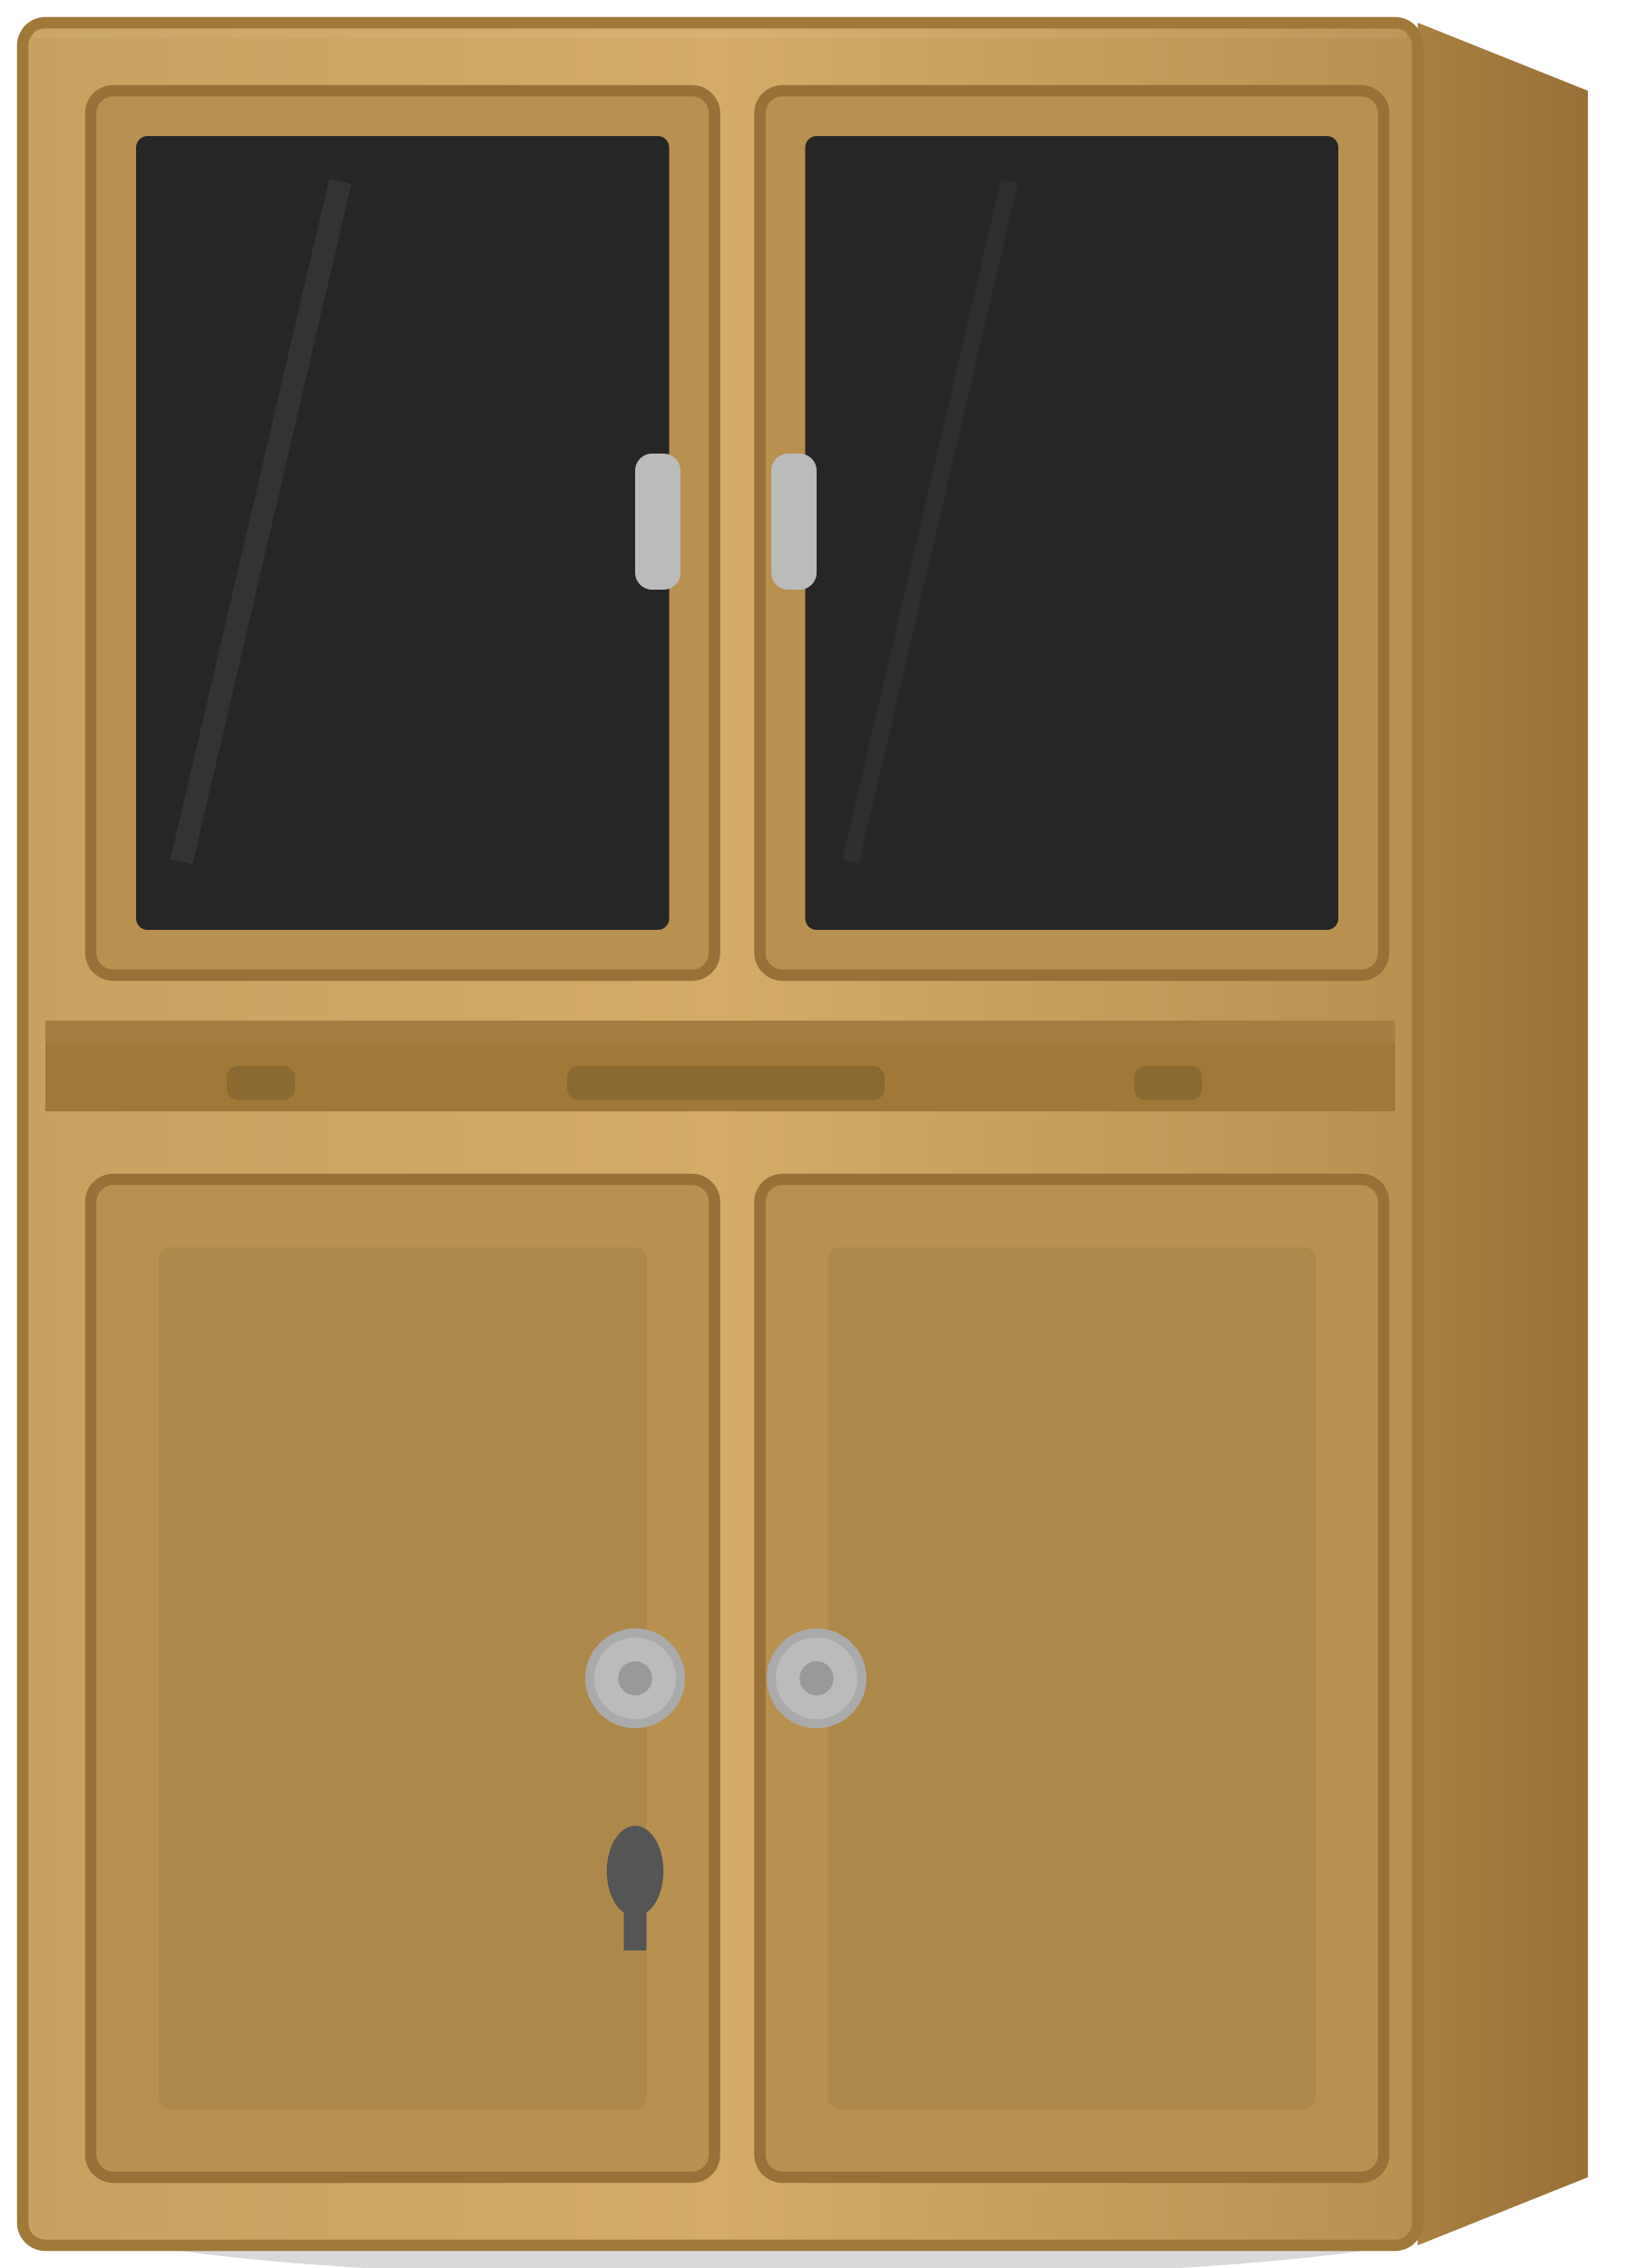
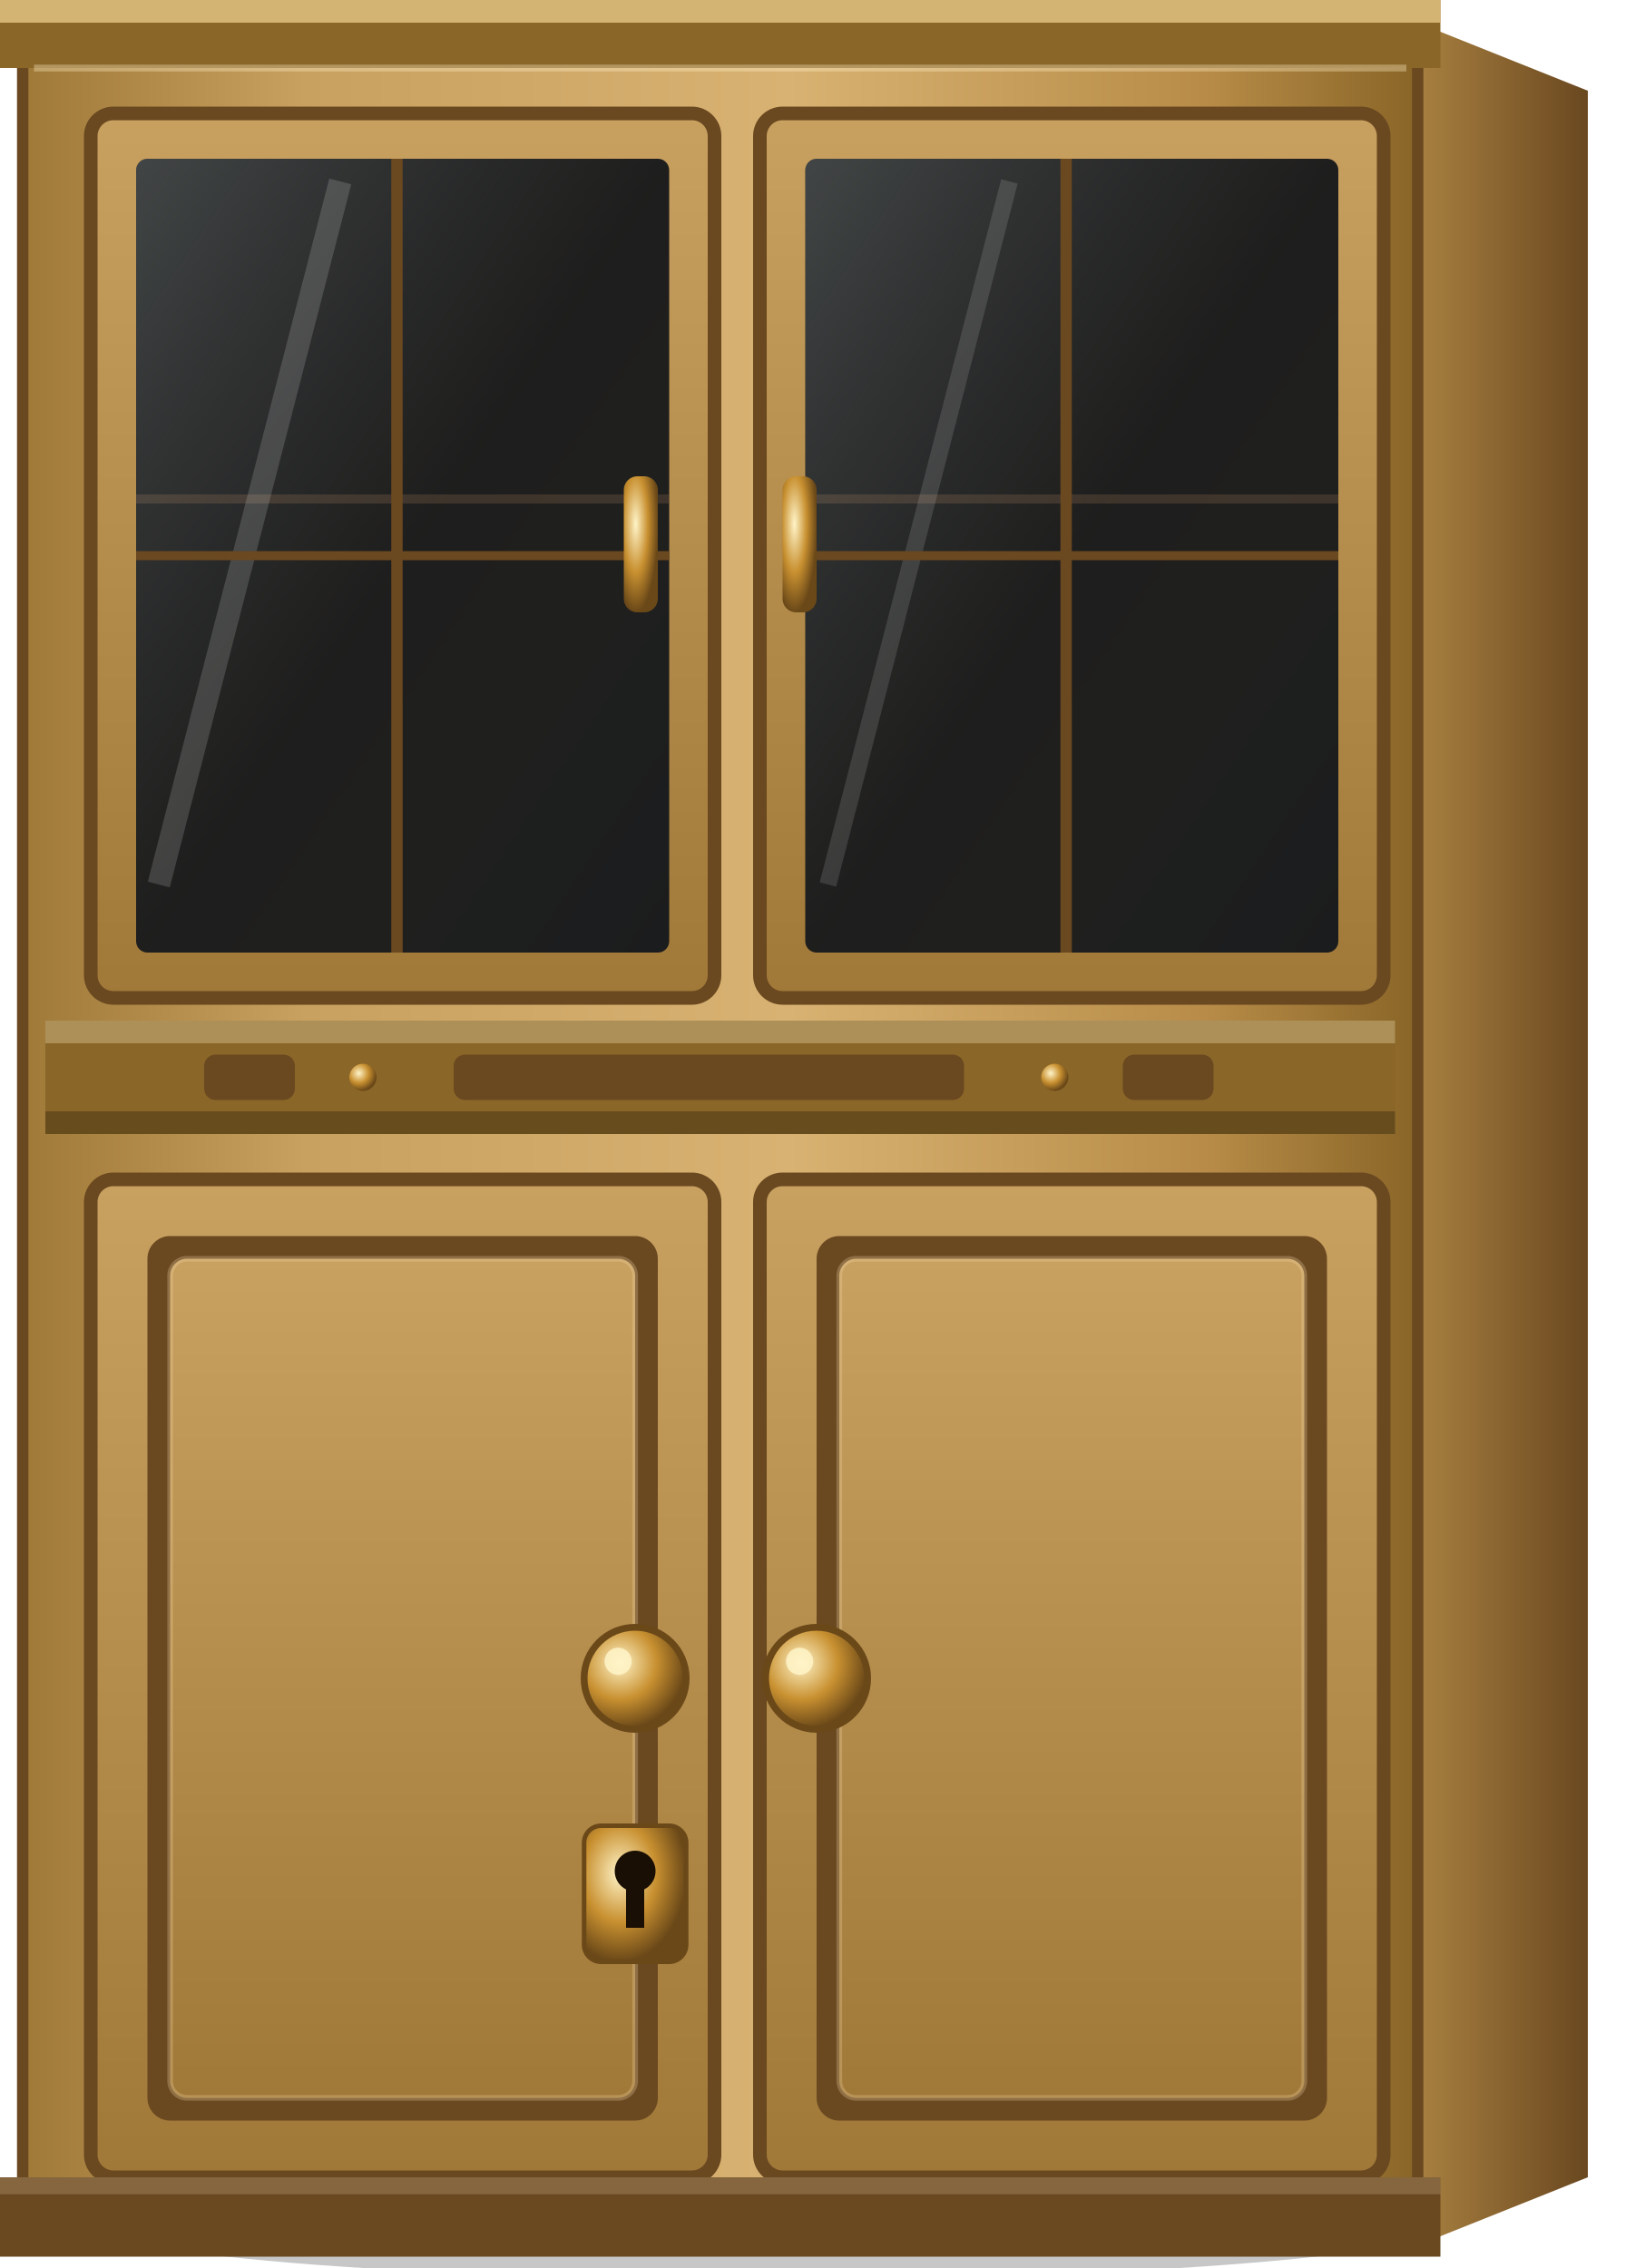
<svg xmlns="http://www.w3.org/2000/svg" width="145" height="200">
  <defs>
    <linearGradient id="cabf" x1="0" y1="0" x2="1" y2="0">
-       <stop offset="0%" stop-color="#c8a060" />
-       <stop offset="50%" stop-color="#d4ac68" />
-       <stop offset="100%" stop-color="#b89050" />
+       <stop offset="0%" stop-color="#a07a38" />
+       <stop offset="20%" stop-color="#c8a060" />
+       <stop offset="55%" stop-color="#d8b272" />
+       <stop offset="85%" stop-color="#b88c48" />
+       <stop offset="100%" stop-color="#8a6628" />
    </linearGradient>
    <linearGradient id="cabs" x1="0" y1="0" x2="1" y2="0">
      <stop offset="0%" stop-color="#a88040" />
-       <stop offset="100%" stop-color="#987038" />
+       <stop offset="100%" stop-color="#6a4820" />
    </linearGradient>
+     <linearGradient id="cabDoor" x1="0" y1="0" x2="0" y2="1">
+       <stop offset="0%" stop-color="#c8a060" />
+       <stop offset="100%" stop-color="#a07838" />
+     </linearGradient>
+     <linearGradient id="glassPane" x1="0" y1="0" x2="1" y2="1">
+       <stop offset="0%" stop-color="rgba(200,220,230,0.25)" />
+       <stop offset="50%" stop-color="rgba(140,160,180,0.08)" />
+       <stop offset="100%" stop-color="rgba(60,80,100,0.15)" />
+     </linearGradient>
+     <radialGradient id="brassKnob" cx="35%" cy="35%" r="65%">
+       <stop offset="0%" stop-color="#fff4c8" />
+       <stop offset="55%" stop-color="#c89030" />
+       <stop offset="100%" stop-color="#6a4818" />
+     </radialGradient>
  </defs>
-   <ellipse cx="68" cy="196" rx="60" ry="5" fill="rgba(0,0,0,0.15)" />
+   <ellipse cx="68" cy="196" rx="60" ry="5" fill="rgba(0,0,0,0.22)" />
  <polygon points="125,2 140,8 140,192 125,198" fill="url(#cabs)" />
-   <rect x="2" y="2" width="123" height="196" rx="2" fill="url(#cabf)" stroke="#a07838" stroke-width="1" />
-   <rect x="8" y="8" width="55" height="78" rx="2" fill="#b89050" stroke="#987038" stroke-width="1" />
-   <rect x="67" y="8" width="55" height="78" rx="2" fill="#b89050" stroke="#987038" stroke-width="1" />
-   <rect x="12" y="12" width="47" height="70" fill="#1a1818" rx="1" />
-   <rect x="71" y="12" width="47" height="70" fill="#1a1818" rx="1" />
-   <rect x="12" y="12" width="47" height="70" fill="rgba(180,200,210,0.08)" rx="1" />
-   <rect x="71" y="12" width="47" height="70" fill="rgba(180,200,210,0.08)" rx="1" />
-   <line x1="16" y1="76" x2="30" y2="16" stroke="rgba(255,255,255,0.06)" stroke-width="2" />
-   <line x1="75" y1="76" x2="89" y2="16" stroke="rgba(255,255,255,0.04)" stroke-width="1.5" />
-   <rect x="56" y="40" width="4" height="12" rx="1.5" fill="#bbb" />
-   <rect x="68" y="40" width="4" height="12" rx="1.5" fill="#bbb" />
-   <rect x="4" y="90" width="119" height="8" fill="#a07838" />
-   <rect x="4" y="90" width="119" height="2" fill="rgba(255,255,255,0.05)" />
-   <rect x="20" y="94" width="6" height="3" rx="1" fill="#8a6a30" />
-   <rect x="50" y="94" width="28" height="3" rx="1" fill="#8a6a30" />
-   <rect x="100" y="94" width="6" height="3" rx="1" fill="#8a6a30" />
-   <rect x="8" y="104" width="55" height="88" rx="2" fill="#b89050" stroke="#987038" stroke-width="1" />
-   <rect x="67" y="104" width="55" height="88" rx="2" fill="#b89050" stroke="#987038" stroke-width="1" />
-   <rect x="14" y="110" width="43" height="76" fill="rgba(0,0,0,0.06)" rx="1" />
-   <rect x="73" y="110" width="43" height="76" fill="rgba(0,0,0,0.06)" rx="1" />
-   <circle cx="56" cy="148" r="4" fill="#bbb" stroke="#aaa" stroke-width="0.8" />
-   <circle cx="56" cy="148" r="1.5" fill="#999" />
-   <circle cx="72" cy="148" r="4" fill="#bbb" stroke="#aaa" stroke-width="0.8" />
-   <circle cx="72" cy="148" r="1.5" fill="#999" />
-   <ellipse cx="56" cy="165" rx="2.5" ry="4" fill="#555" />
-   <rect x="55" y="167" width="2" height="5" fill="#555" />
-   <line x1="3" y1="3" x2="124" y2="3" stroke="rgba(255,255,255,0.06)" stroke-width="0.8" />
+   <line x1="125" y1="2" x2="125" y2="198" stroke="rgba(0,0,0,0.25)" stroke-width="0.8" />
+   <rect x="2" y="2" width="123" height="196" rx="2" fill="url(#cabf)" stroke="#6a4820" stroke-width="1" />
+   <rect x="0" y="0" width="127" height="6" fill="#8a6628" />
+   <rect x="0" y="0" width="127" height="2" fill="#d4b472" />
+   <rect x="8" y="10" width="55" height="78" rx="2" fill="url(#cabDoor)" stroke="#6a4820" stroke-width="1.2" />
+   <rect x="67" y="10" width="55" height="78" rx="2" fill="url(#cabDoor)" stroke="#6a4820" stroke-width="1.2" />
+   <rect x="12" y="14" width="47" height="70" fill="#151310" rx="1" />
+   <rect x="71" y="14" width="47" height="70" fill="#151310" rx="1" />
+   <line x1="12" y1="44" x2="59" y2="44" stroke="rgba(120,90,60,0.35)" stroke-width="0.8" />
+   <line x1="71" y1="44" x2="118" y2="44" stroke="rgba(120,90,60,0.35)" stroke-width="0.8" />
+   <rect x="12" y="14" width="47" height="70" fill="url(#glassPane)" rx="1" />
+   <rect x="71" y="14" width="47" height="70" fill="url(#glassPane)" rx="1" />
+   <path d="M14 78 L30 16" stroke="rgba(255,255,255,0.22)" stroke-width="2" fill="none" opacity="0.7" />
+   <path d="M73 78 L89 16" stroke="rgba(255,255,255,0.18)" stroke-width="1.5" fill="none" opacity="0.7" />
+   <line x1="35" y1="14" x2="35" y2="84" stroke="#6a4820" stroke-width="1" />
+   <line x1="12" y1="49" x2="59" y2="49" stroke="#6a4820" stroke-width="0.8" />
+   <line x1="94" y1="14" x2="94" y2="84" stroke="#6a4820" stroke-width="1" />
+   <line x1="71" y1="49" x2="118" y2="49" stroke="#6a4820" stroke-width="0.8" />
+   <rect x="55" y="42" width="3" height="12" rx="1.2" fill="url(#brassKnob)" />
+   <rect x="69" y="42" width="3" height="12" rx="1.2" fill="url(#brassKnob)" />
+   <rect x="4" y="90" width="119" height="10" fill="#8a6628" />
+   <rect x="4" y="90" width="119" height="2" fill="rgba(255,240,200,0.3)" />
+   <rect x="4" y="98" width="119" height="2" fill="rgba(0,0,0,0.25)" />
+   <rect x="18" y="93" width="8" height="4" rx="1" fill="#6a4820" />
+   <rect x="40" y="93" width="45" height="4" rx="1" fill="#6a4820" />
+   <rect x="99" y="93" width="8" height="4" rx="1" fill="#6a4820" />
+   <circle cx="32" cy="95" r="1.2" fill="url(#brassKnob)" />
+   <circle cx="93" cy="95" r="1.2" fill="url(#brassKnob)" />
+   <rect x="8" y="104" width="55" height="88" rx="2" fill="url(#cabDoor)" stroke="#6a4820" stroke-width="1.2" />
+   <rect x="67" y="104" width="55" height="88" rx="2" fill="url(#cabDoor)" stroke="#6a4820" stroke-width="1.2" />
+   <rect x="13" y="109" width="45" height="78" rx="2" fill="#6a4820" />
+   <rect x="15" y="111" width="41" height="74" rx="1.5" fill="url(#cabDoor)" stroke="rgba(255,230,180,0.25)" stroke-width="0.5" />
+   <rect x="72" y="109" width="45" height="78" rx="2" fill="#6a4820" />
+   <rect x="74" y="111" width="41" height="74" rx="1.5" fill="url(#cabDoor)" stroke="rgba(255,230,180,0.25)" stroke-width="0.5" />
+   <circle cx="56" cy="148" r="4.5" fill="url(#brassKnob)" stroke="#6a4818" stroke-width="0.6" />
+   <circle cx="54.5" cy="146.5" r="1.2" fill="#fff4c8" opacity="0.85" />
+   <circle cx="72" cy="148" r="4.5" fill="url(#brassKnob)" stroke="#6a4818" stroke-width="0.6" />
+   <circle cx="70.5" cy="146.5" r="1.2" fill="#fff4c8" opacity="0.85" />
+   <rect x="51.5" y="161" width="9" height="12" rx="1.5" fill="url(#brassKnob)" stroke="#6a4818" stroke-width="0.4" />
+   <circle cx="56" cy="165" r="1.8" fill="#1a0f04" />
+   <rect x="55.2" y="165" width="1.6" height="5" fill="#1a0f04" />
+   <line x1="3" y1="6" x2="124" y2="6" stroke="rgba(255,240,200,0.35)" stroke-width="0.6" />
+   <rect x="0" y="192" width="127" height="7" fill="#6a4820" />
+   <rect x="0" y="192" width="127" height="1.5" fill="rgba(255,240,200,0.18)" />
</svg>
